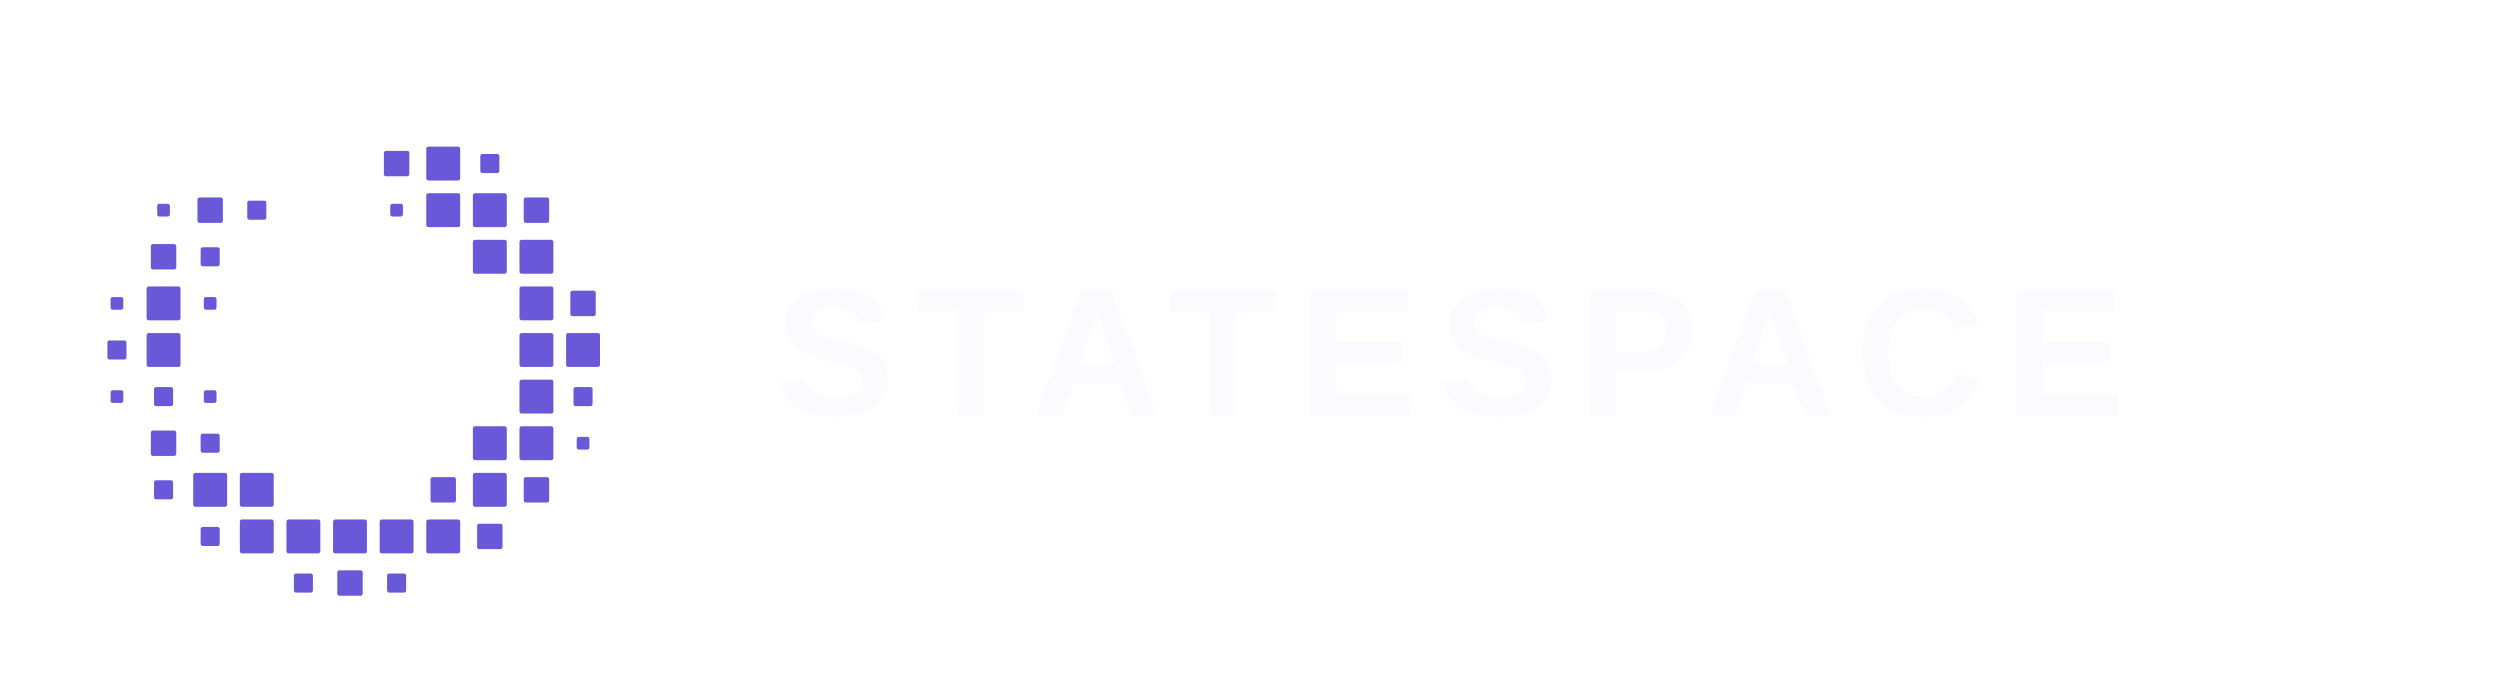
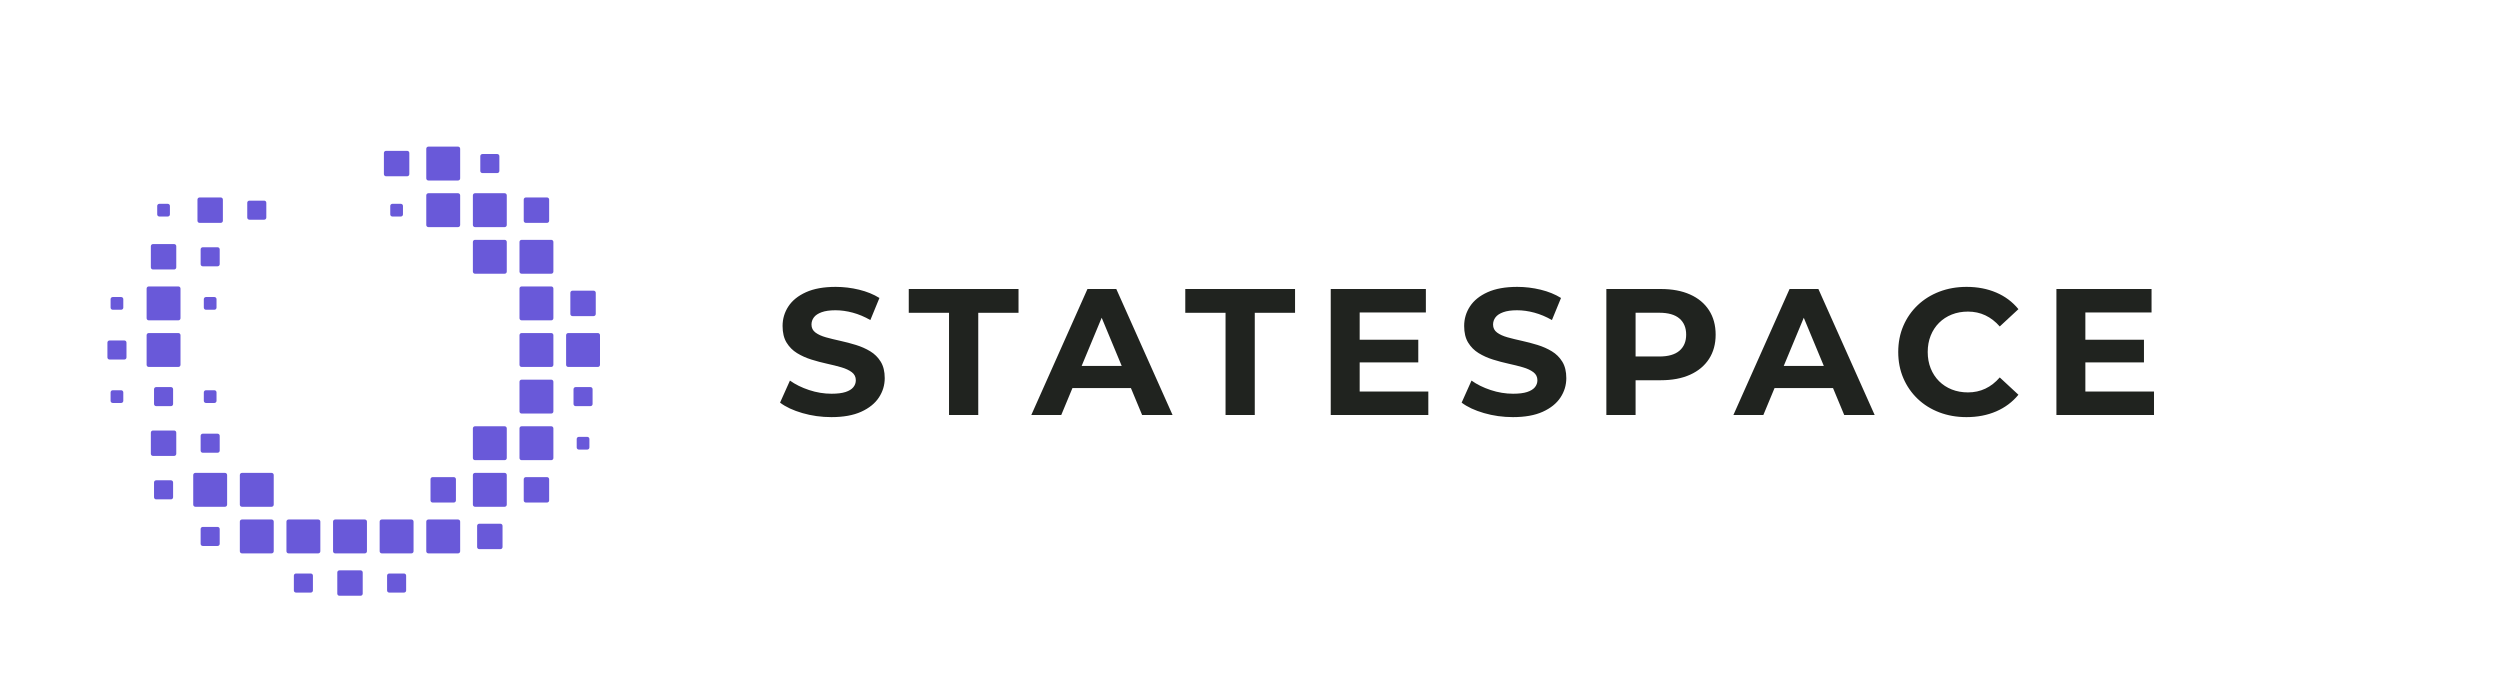
- <svg xmlns="http://www.w3.org/2000/svg" width="1000" height="280" viewBox="0 0 1000 280" role="img" aria-labelledby="title description">
-   <svg x="40" y="40" width="200" height="200" viewBox="0 0 118 118" aria-hidden="true">
-     <g fill="#6959d9">
-       <rect x="67" y="12" width="6" height="6" rx="0.5" />
-       <rect x="77" y="11" width="8" height="8" rx="0.5" />
-       <rect x="89.75" y="12.75" width="4.5" height="4.5" rx="0.5" />
-       <rect x="13.5" y="24.5" width="3" height="3" rx="0.5" />
-       <rect x="23" y="23" width="6" height="6" rx="0.5" />
-       <rect x="34.75" y="23.75" width="4.5" height="4.5" rx="0.5" />
-       <rect x="68.5" y="24.5" width="3" height="3" rx="0.5" />
-       <rect x="77" y="22" width="8" height="8" rx="0.5" />
-       <rect x="88" y="22" width="8" height="8" rx="0.5" />
-       <rect x="100" y="23" width="6" height="6" rx="0.5" />
-       <rect x="12" y="34" width="6" height="6" rx="0.5" />
-       <rect x="23.75" y="34.75" width="4.5" height="4.5" rx="0.5" />
-       <rect x="88" y="33" width="8" height="8" rx="0.5" />
-       <rect x="99" y="33" width="8" height="8" rx="0.5" />
-       <rect x="2.5" y="46.5" width="3" height="3" rx="0.5" />
-       <rect x="11" y="44" width="8" height="8" rx="0.5" />
-       <rect x="24.5" y="46.5" width="3" height="3" rx="0.5" />
-       <rect x="99" y="44" width="8" height="8" rx="0.5" />
-       <rect x="111" y="45" width="6" height="6" rx="0.5" />
-       <rect x="1.75" y="56.75" width="4.5" height="4.5" rx="0.5" />
-       <rect x="11" y="55" width="8" height="8" rx="0.5" />
-       <rect x="99" y="55" width="8" height="8" rx="0.5" />
-       <rect x="110" y="55" width="8" height="8" rx="0.5" />
-       <rect x="2.5" y="68.5" width="3" height="3" rx="0.5" />
-       <rect x="12.75" y="67.75" width="4.5" height="4.5" rx="0.5" />
-       <rect x="24.5" y="68.5" width="3" height="3" rx="0.5" />
-       <rect x="99" y="66" width="8" height="8" rx="0.5" />
-       <rect x="111.75" y="67.75" width="4.5" height="4.5" rx="0.5" />
-       <rect x="12" y="78" width="6" height="6" rx="0.5" />
-       <rect x="23.75" y="78.75" width="4.5" height="4.5" rx="0.5" />
-       <rect x="88" y="77" width="8" height="8" rx="0.5" />
-       <rect x="99" y="77" width="8" height="8" rx="0.5" />
-       <rect x="112.5" y="79.5" width="3" height="3" rx="0.5" />
-       <rect x="12.75" y="89.75" width="4.5" height="4.5" rx="0.5" />
-       <rect x="22" y="88" width="8" height="8" rx="0.5" />
-       <rect x="33" y="88" width="8" height="8" rx="0.5" />
-       <rect x="78" y="89" width="6" height="6" rx="0.5" />
-       <rect x="88" y="88" width="8" height="8" rx="0.5" />
-       <rect x="100" y="89" width="6" height="6" rx="0.5" />
-       <rect x="23.75" y="100.75" width="4.5" height="4.5" rx="0.5" />
-       <rect x="33" y="99" width="8" height="8" rx="0.5" />
-       <rect x="44" y="99" width="8" height="8" rx="0.5" />
-       <rect x="55" y="99" width="8" height="8" rx="0.5" />
-       <rect x="66" y="99" width="8" height="8" rx="0.5" />
-       <rect x="77" y="99" width="8" height="8" rx="0.5" />
-       <rect x="89" y="100" width="6" height="6" rx="0.5" />
-       <rect x="45.75" y="111.75" width="4.5" height="4.5" rx="0.5" />
-       <rect x="56" y="111" width="6" height="6" rx="0.5" />
-       <rect x="67.75" y="111.75" width="4.5" height="4.5" rx="0.5" />
-     </g>
-   </svg>
-   <text x="310" y="166" fill="#fbfaff" font-family="Montserrat, Arial, sans-serif" font-size="72" font-weight="700" letter-spacing="8">STATESPACE</text>
+ <svg xmlns="http://www.w3.org/2000/svg" width="1000" height="280" viewBox="0 0 1000 280" role="img">
+   <path fill-rule="nonzero" fill="rgb(41.176%, 34.902%, 85.098%)" fill-opacity="1" d="M 154.406 60.34 L 162.883 60.34 C 163.348 60.34 163.73 60.719 163.73 61.188 L 163.73 69.66 C 163.73 70.129 163.348 70.508 162.883 70.508 L 154.406 70.508 C 153.938 70.508 153.559 70.129 153.559 69.66 L 153.559 61.188 C 153.559 60.719 153.938 60.34 154.406 60.34 Z M 154.406 60.34 " />
+   <path fill-rule="nonzero" fill="rgb(41.176%, 34.902%, 85.098%)" fill-opacity="1" d="M 171.355 58.645 L 183.219 58.645 C 183.688 58.645 184.066 59.023 184.066 59.492 L 184.066 71.355 C 184.066 71.824 183.688 72.203 183.219 72.203 L 171.355 72.203 C 170.887 72.203 170.508 71.824 170.508 71.355 L 170.508 59.492 C 170.508 59.023 170.887 58.645 171.355 58.645 Z M 171.355 58.645 " />
+   <path fill-rule="nonzero" fill="rgb(41.176%, 34.902%, 85.098%)" fill-opacity="1" d="M 192.965 61.609 L 198.898 61.609 C 199.367 61.609 199.746 61.988 199.746 62.457 L 199.746 68.391 C 199.746 68.859 199.367 69.238 198.898 69.238 L 192.965 69.238 C 192.5 69.238 192.117 68.859 192.117 68.391 L 192.117 62.457 C 192.117 61.988 192.5 61.609 192.965 61.609 Z M 192.965 61.609 " />
+   <path fill-rule="nonzero" fill="rgb(41.176%, 34.902%, 85.098%)" fill-opacity="1" d="M 63.73 81.527 L 67.117 81.527 C 67.586 81.527 67.965 81.906 67.965 82.371 L 67.965 85.762 C 67.965 86.23 67.586 86.609 67.117 86.609 L 63.73 86.609 C 63.262 86.609 62.883 86.23 62.883 85.762 L 62.883 82.371 C 62.883 81.906 63.262 81.527 63.73 81.527 Z M 63.73 81.527 " />
+   <path fill-rule="nonzero" fill="rgb(41.176%, 34.902%, 85.098%)" fill-opacity="1" d="M 79.832 78.984 L 88.305 78.984 C 88.773 78.984 89.152 79.363 89.152 79.832 L 89.152 88.305 C 89.152 88.773 88.773 89.152 88.305 89.152 L 79.832 89.152 C 79.363 89.152 78.984 88.773 78.984 88.305 L 78.984 79.832 C 78.984 79.363 79.363 78.984 79.832 78.984 Z M 79.832 78.984 " />
+   <path fill-rule="nonzero" fill="rgb(41.176%, 34.902%, 85.098%)" fill-opacity="1" d="M 99.746 80.254 L 105.68 80.254 C 106.145 80.254 106.527 80.633 106.527 81.102 L 106.527 87.035 C 106.527 87.5 106.145 87.883 105.68 87.883 L 99.746 87.883 C 99.277 87.883 98.898 87.5 98.898 87.035 L 98.898 81.102 C 98.898 80.633 99.277 80.254 99.746 80.254 Z M 99.746 80.254 " />
+   <path fill-rule="nonzero" fill="rgb(41.176%, 34.902%, 85.098%)" fill-opacity="1" d="M 156.949 81.527 L 160.34 81.527 C 160.809 81.527 161.188 81.906 161.188 82.371 L 161.188 85.762 C 161.188 86.23 160.809 86.609 160.34 86.609 L 156.949 86.609 C 156.48 86.609 156.102 86.23 156.102 85.762 L 156.102 82.371 C 156.102 81.906 156.48 81.527 156.949 81.527 Z M 156.949 81.527 " />
+   <path fill-rule="nonzero" fill="rgb(41.176%, 34.902%, 85.098%)" fill-opacity="1" d="M 171.355 77.289 L 183.219 77.289 C 183.688 77.289 184.066 77.668 184.066 78.137 L 184.066 90 C 184.066 90.469 183.688 90.848 183.219 90.848 L 171.355 90.848 C 170.887 90.848 170.508 90.469 170.508 90 L 170.508 78.137 C 170.508 77.668 170.887 77.289 171.355 77.289 Z M 171.355 77.289 " />
+   <path fill-rule="nonzero" fill="rgb(41.176%, 34.902%, 85.098%)" fill-opacity="1" d="M 190 77.289 L 201.863 77.289 C 202.332 77.289 202.711 77.668 202.711 78.137 L 202.711 90 C 202.711 90.469 202.332 90.848 201.863 90.848 L 190 90.848 C 189.531 90.848 189.152 90.469 189.152 90 L 189.152 78.137 C 189.152 77.668 189.531 77.289 190 77.289 Z M 190 77.289 " />
+   <path fill-rule="nonzero" fill="rgb(41.176%, 34.902%, 85.098%)" fill-opacity="1" d="M 210.34 78.984 L 218.812 78.984 C 219.281 78.984 219.66 79.363 219.66 79.832 L 219.66 88.305 C 219.66 88.773 219.281 89.152 218.812 89.152 L 210.34 89.152 C 209.871 89.152 209.492 88.773 209.492 88.305 L 209.492 79.832 C 209.492 79.363 209.871 78.984 210.34 78.984 Z M 210.34 78.984 " />
+   <path fill-rule="nonzero" fill="rgb(41.176%, 34.902%, 85.098%)" fill-opacity="1" d="M 61.188 97.629 L 69.66 97.629 C 70.129 97.629 70.508 98.008 70.508 98.473 L 70.508 106.949 C 70.508 107.418 70.129 107.797 69.66 107.797 L 61.188 107.797 C 60.719 107.797 60.34 107.418 60.34 106.949 L 60.34 98.473 C 60.34 98.008 60.719 97.629 61.188 97.629 Z M 61.188 97.629 " />
+   <path fill-rule="nonzero" fill="rgb(41.176%, 34.902%, 85.098%)" fill-opacity="1" d="M 81.102 98.898 L 87.035 98.898 C 87.5 98.898 87.883 99.277 87.883 99.746 L 87.883 105.68 C 87.883 106.145 87.5 106.527 87.035 106.527 L 81.102 106.527 C 80.633 106.527 80.254 106.145 80.254 105.68 L 80.254 99.746 C 80.254 99.277 80.633 98.898 81.102 98.898 Z M 81.102 98.898 " />
+   <path fill-rule="nonzero" fill="rgb(41.176%, 34.902%, 85.098%)" fill-opacity="1" d="M 190 95.934 L 201.863 95.934 C 202.332 95.934 202.711 96.312 202.711 96.781 L 202.711 108.645 C 202.711 109.113 202.332 109.492 201.863 109.492 L 190 109.492 C 189.531 109.492 189.152 109.113 189.152 108.645 L 189.152 96.781 C 189.152 96.312 189.531 95.934 190 95.934 Z M 190 95.934 " />
+   <path fill-rule="nonzero" fill="rgb(41.176%, 34.902%, 85.098%)" fill-opacity="1" d="M 208.645 95.934 L 220.508 95.934 C 220.977 95.934 221.355 96.312 221.355 96.781 L 221.355 108.645 C 221.355 109.113 220.977 109.492 220.508 109.492 L 208.645 109.492 C 208.176 109.492 207.797 109.113 207.797 108.645 L 207.797 96.781 C 207.797 96.312 208.176 95.934 208.645 95.934 Z M 208.645 95.934 " />
+   <path fill-rule="nonzero" fill="rgb(41.176%, 34.902%, 85.098%)" fill-opacity="1" d="M 45.086 118.812 L 48.473 118.812 C 48.941 118.812 49.32 119.191 49.32 119.66 L 49.32 123.051 C 49.32 123.52 48.941 123.898 48.473 123.898 L 45.086 123.898 C 44.617 123.898 44.238 123.52 44.238 123.051 L 44.238 119.66 C 44.238 119.191 44.617 118.812 45.086 118.812 Z M 45.086 118.812 " />
+   <path fill-rule="nonzero" fill="rgb(41.176%, 34.902%, 85.098%)" fill-opacity="1" d="M 59.492 114.578 L 71.355 114.578 C 71.824 114.578 72.203 114.957 72.203 115.422 L 72.203 127.289 C 72.203 127.758 71.824 128.137 71.355 128.137 L 59.492 128.137 C 59.023 128.137 58.645 127.758 58.645 127.289 L 58.645 115.422 C 58.645 114.957 59.023 114.578 59.492 114.578 Z M 59.492 114.578 " />
+   <path fill-rule="nonzero" fill="rgb(41.176%, 34.902%, 85.098%)" fill-opacity="1" d="M 82.371 118.812 L 85.762 118.812 C 86.23 118.812 86.609 119.191 86.609 119.66 L 86.609 123.051 C 86.609 123.52 86.23 123.898 85.762 123.898 L 82.371 123.898 C 81.906 123.898 81.527 123.52 81.527 123.051 L 81.527 119.66 C 81.527 119.191 81.906 118.812 82.371 118.812 Z M 82.371 118.812 " />
+   <path fill-rule="nonzero" fill="rgb(41.176%, 34.902%, 85.098%)" fill-opacity="1" d="M 208.645 114.578 L 220.508 114.578 C 220.977 114.578 221.355 114.957 221.355 115.422 L 221.355 127.289 C 221.355 127.758 220.977 128.137 220.508 128.137 L 208.645 128.137 C 208.176 128.137 207.797 127.758 207.797 127.289 L 207.797 115.422 C 207.797 114.957 208.176 114.578 208.645 114.578 Z M 208.645 114.578 " />
+   <path fill-rule="nonzero" fill="rgb(41.176%, 34.902%, 85.098%)" fill-opacity="1" d="M 228.984 116.27 L 237.457 116.27 C 237.926 116.27 238.305 116.652 238.305 117.117 L 238.305 125.594 C 238.305 126.062 237.926 126.441 237.457 126.441 L 228.984 126.441 C 228.516 126.441 228.137 126.062 228.137 125.594 L 228.137 117.117 C 228.137 116.652 228.516 116.27 228.984 116.27 Z M 228.984 116.27 " />
+   <path fill-rule="nonzero" fill="rgb(41.176%, 34.902%, 85.098%)" fill-opacity="1" d="M 43.812 136.188 L 49.746 136.188 C 50.215 136.188 50.594 136.566 50.594 137.035 L 50.594 142.965 C 50.594 143.434 50.215 143.812 49.746 143.812 L 43.812 143.812 C 43.344 143.812 42.965 143.434 42.965 142.965 L 42.965 137.035 C 42.965 136.566 43.344 136.188 43.812 136.188 Z M 43.812 136.188 " />
+   <path fill-rule="nonzero" fill="rgb(41.176%, 34.902%, 85.098%)" fill-opacity="1" d="M 59.492 133.219 L 71.355 133.219 C 71.824 133.219 72.203 133.602 72.203 134.066 L 72.203 145.934 C 72.203 146.398 71.824 146.781 71.355 146.781 L 59.492 146.781 C 59.023 146.781 58.645 146.398 58.645 145.934 L 58.645 134.066 C 58.645 133.602 59.023 133.219 59.492 133.219 Z M 59.492 133.219 " />
+   <path fill-rule="nonzero" fill="rgb(41.176%, 34.902%, 85.098%)" fill-opacity="1" d="M 208.645 133.219 L 220.508 133.219 C 220.977 133.219 221.355 133.602 221.355 134.066 L 221.355 145.934 C 221.355 146.398 220.977 146.781 220.508 146.781 L 208.645 146.781 C 208.176 146.781 207.797 146.398 207.797 145.934 L 207.797 134.066 C 207.797 133.602 208.176 133.219 208.645 133.219 Z M 208.645 133.219 " />
+   <path fill-rule="nonzero" fill="rgb(41.176%, 34.902%, 85.098%)" fill-opacity="1" d="M 227.289 133.219 L 239.152 133.219 C 239.621 133.219 240 133.602 240 134.066 L 240 145.934 C 240 146.398 239.621 146.781 239.152 146.781 L 227.289 146.781 C 226.82 146.781 226.441 146.398 226.441 145.934 L 226.441 134.066 C 226.441 133.602 226.82 133.219 227.289 133.219 Z M 227.289 133.219 " />
+   <path fill-rule="nonzero" fill="rgb(41.176%, 34.902%, 85.098%)" fill-opacity="1" d="M 45.086 156.102 L 48.473 156.102 C 48.941 156.102 49.32 156.48 49.32 156.949 L 49.32 160.34 C 49.32 160.809 48.941 161.188 48.473 161.188 L 45.086 161.188 C 44.617 161.188 44.238 160.809 44.238 160.34 L 44.238 156.949 C 44.238 156.48 44.617 156.102 45.086 156.102 Z M 45.086 156.102 " />
+   <path fill-rule="nonzero" fill="rgb(41.176%, 34.902%, 85.098%)" fill-opacity="1" d="M 62.457 154.832 L 68.391 154.832 C 68.859 154.832 69.238 155.211 69.238 155.68 L 69.238 161.609 C 69.238 162.078 68.859 162.457 68.391 162.457 L 62.457 162.457 C 61.988 162.457 61.609 162.078 61.609 161.609 L 61.609 155.68 C 61.609 155.211 61.988 154.832 62.457 154.832 Z M 62.457 154.832 " />
+   <path fill-rule="nonzero" fill="rgb(41.176%, 34.902%, 85.098%)" fill-opacity="1" d="M 82.371 156.102 L 85.762 156.102 C 86.23 156.102 86.609 156.48 86.609 156.949 L 86.609 160.34 C 86.609 160.809 86.23 161.188 85.762 161.188 L 82.371 161.188 C 81.906 161.188 81.527 160.809 81.527 160.34 L 81.527 156.949 C 81.527 156.48 81.906 156.102 82.371 156.102 Z M 82.371 156.102 " />
+   <path fill-rule="nonzero" fill="rgb(41.176%, 34.902%, 85.098%)" fill-opacity="1" d="M 208.645 151.863 L 220.508 151.863 C 220.977 151.863 221.355 152.242 221.355 152.711 L 221.355 164.578 C 221.355 165.043 220.977 165.422 220.508 165.422 L 208.645 165.422 C 208.176 165.422 207.797 165.043 207.797 164.578 L 207.797 152.711 C 207.797 152.242 208.176 151.863 208.645 151.863 Z M 208.645 151.863 " />
+   <path fill-rule="nonzero" fill="rgb(41.176%, 34.902%, 85.098%)" fill-opacity="1" d="M 230.254 154.832 L 236.188 154.832 C 236.656 154.832 237.035 155.211 237.035 155.68 L 237.035 161.609 C 237.035 162.078 236.656 162.457 236.188 162.457 L 230.254 162.457 C 229.785 162.457 229.406 162.078 229.406 161.609 L 229.406 155.68 C 229.406 155.211 229.785 154.832 230.254 154.832 Z M 230.254 154.832 " />
+   <path fill-rule="nonzero" fill="rgb(41.176%, 34.902%, 85.098%)" fill-opacity="1" d="M 61.188 172.203 L 69.66 172.203 C 70.129 172.203 70.508 172.582 70.508 173.051 L 70.508 181.527 C 70.508 181.992 70.129 182.371 69.66 182.371 L 61.188 182.371 C 60.719 182.371 60.34 181.992 60.34 181.527 L 60.34 173.051 C 60.34 172.582 60.719 172.203 61.188 172.203 Z M 61.188 172.203 " />
+   <path fill-rule="nonzero" fill="rgb(41.176%, 34.902%, 85.098%)" fill-opacity="1" d="M 81.102 173.473 L 87.035 173.473 C 87.5 173.473 87.883 173.855 87.883 174.32 L 87.883 180.254 C 87.883 180.723 87.5 181.102 87.035 181.102 L 81.102 181.102 C 80.633 181.102 80.254 180.723 80.254 180.254 L 80.254 174.32 C 80.254 173.855 80.633 173.473 81.102 173.473 Z M 81.102 173.473 " />
+   <path fill-rule="nonzero" fill="rgb(41.176%, 34.902%, 85.098%)" fill-opacity="1" d="M 190 170.508 L 201.863 170.508 C 202.332 170.508 202.711 170.887 202.711 171.355 L 202.711 183.219 C 202.711 183.688 202.332 184.066 201.863 184.066 L 190 184.066 C 189.531 184.066 189.152 183.688 189.152 183.219 L 189.152 171.355 C 189.152 170.887 189.531 170.508 190 170.508 Z M 190 170.508 " />
+   <path fill-rule="nonzero" fill="rgb(41.176%, 34.902%, 85.098%)" fill-opacity="1" d="M 208.645 170.508 L 220.508 170.508 C 220.977 170.508 221.355 170.887 221.355 171.355 L 221.355 183.219 C 221.355 183.688 220.977 184.066 220.508 184.066 L 208.645 184.066 C 208.176 184.066 207.797 183.688 207.797 183.219 L 207.797 171.355 C 207.797 170.887 208.176 170.508 208.645 170.508 Z M 208.645 170.508 " />
+   <path fill-rule="nonzero" fill="rgb(41.176%, 34.902%, 85.098%)" fill-opacity="1" d="M 231.527 174.746 L 234.914 174.746 C 235.383 174.746 235.762 175.125 235.762 175.594 L 235.762 178.984 C 235.762 179.449 235.383 179.832 234.914 179.832 L 231.527 179.832 C 231.059 179.832 230.68 179.449 230.68 178.984 L 230.68 175.594 C 230.68 175.125 231.059 174.746 231.527 174.746 Z M 231.527 174.746 " />
+   <path fill-rule="nonzero" fill="rgb(41.176%, 34.902%, 85.098%)" fill-opacity="1" d="M 62.457 192.117 L 68.391 192.117 C 68.859 192.117 69.238 192.5 69.238 192.965 L 69.238 198.898 C 69.238 199.367 68.859 199.746 68.391 199.746 L 62.457 199.746 C 61.988 199.746 61.609 199.367 61.609 198.898 L 61.609 192.965 C 61.609 192.5 61.988 192.117 62.457 192.117 Z M 62.457 192.117 " />
+   <path fill-rule="nonzero" fill="rgb(41.176%, 34.902%, 85.098%)" fill-opacity="1" d="M 78.137 189.152 L 90 189.152 C 90.469 189.152 90.848 189.531 90.848 190 L 90.848 201.863 C 90.848 202.332 90.469 202.711 90 202.711 L 78.137 202.711 C 77.668 202.711 77.289 202.332 77.289 201.863 L 77.289 190 C 77.289 189.531 77.668 189.152 78.137 189.152 Z M 78.137 189.152 " />
+   <path fill-rule="nonzero" fill="rgb(41.176%, 34.902%, 85.098%)" fill-opacity="1" d="M 96.781 189.152 L 108.645 189.152 C 109.113 189.152 109.492 189.531 109.492 190 L 109.492 201.863 C 109.492 202.332 109.113 202.711 108.645 202.711 L 96.781 202.711 C 96.312 202.711 95.934 202.332 95.934 201.863 L 95.934 190 C 95.934 189.531 96.312 189.152 96.781 189.152 Z M 96.781 189.152 " />
+   <path fill-rule="nonzero" fill="rgb(41.176%, 34.902%, 85.098%)" fill-opacity="1" d="M 173.051 190.848 L 181.527 190.848 C 181.992 190.848 182.371 191.227 182.371 191.695 L 182.371 200.168 C 182.371 200.637 181.992 201.016 181.527 201.016 L 173.051 201.016 C 172.582 201.016 172.203 200.637 172.203 200.168 L 172.203 191.695 C 172.203 191.227 172.582 190.848 173.051 190.848 Z M 173.051 190.848 " />
+   <path fill-rule="nonzero" fill="rgb(41.176%, 34.902%, 85.098%)" fill-opacity="1" d="M 190 189.152 L 201.863 189.152 C 202.332 189.152 202.711 189.531 202.711 190 L 202.711 201.863 C 202.711 202.332 202.332 202.711 201.863 202.711 L 190 202.711 C 189.531 202.711 189.152 202.332 189.152 201.863 L 189.152 190 C 189.152 189.531 189.531 189.152 190 189.152 Z M 190 189.152 " />
+   <path fill-rule="nonzero" fill="rgb(41.176%, 34.902%, 85.098%)" fill-opacity="1" d="M 210.34 190.848 L 218.812 190.848 C 219.281 190.848 219.66 191.227 219.66 191.695 L 219.66 200.168 C 219.66 200.637 219.281 201.016 218.812 201.016 L 210.34 201.016 C 209.871 201.016 209.492 200.637 209.492 200.168 L 209.492 191.695 C 209.492 191.227 209.871 190.848 210.34 190.848 Z M 210.34 190.848 " />
+   <path fill-rule="nonzero" fill="rgb(41.176%, 34.902%, 85.098%)" fill-opacity="1" d="M 81.102 210.762 L 87.035 210.762 C 87.5 210.762 87.883 211.141 87.883 211.609 L 87.883 217.543 C 87.883 218.012 87.5 218.391 87.035 218.391 L 81.102 218.391 C 80.633 218.391 80.254 218.012 80.254 217.543 L 80.254 211.609 C 80.254 211.141 80.633 210.762 81.102 210.762 Z M 81.102 210.762 " />
+   <path fill-rule="nonzero" fill="rgb(41.176%, 34.902%, 85.098%)" fill-opacity="1" d="M 96.781 207.797 L 108.645 207.797 C 109.113 207.797 109.492 208.176 109.492 208.645 L 109.492 220.508 C 109.492 220.977 109.113 221.355 108.645 221.355 L 96.781 221.355 C 96.312 221.355 95.934 220.977 95.934 220.508 L 95.934 208.645 C 95.934 208.176 96.312 207.797 96.781 207.797 Z M 96.781 207.797 " />
+   <path fill-rule="nonzero" fill="rgb(41.176%, 34.902%, 85.098%)" fill-opacity="1" d="M 115.422 207.797 L 127.289 207.797 C 127.758 207.797 128.137 208.176 128.137 208.645 L 128.137 220.508 C 128.137 220.977 127.758 221.355 127.289 221.355 L 115.422 221.355 C 114.957 221.355 114.578 220.977 114.578 220.508 L 114.578 208.645 C 114.578 208.176 114.957 207.797 115.422 207.797 Z M 115.422 207.797 " />
+   <path fill-rule="nonzero" fill="rgb(41.176%, 34.902%, 85.098%)" fill-opacity="1" d="M 134.066 207.797 L 145.934 207.797 C 146.398 207.797 146.781 208.176 146.781 208.645 L 146.781 220.508 C 146.781 220.977 146.398 221.355 145.934 221.355 L 134.066 221.355 C 133.602 221.355 133.219 220.977 133.219 220.508 L 133.219 208.645 C 133.219 208.176 133.602 207.797 134.066 207.797 Z M 134.066 207.797 " />
+   <path fill-rule="nonzero" fill="rgb(41.176%, 34.902%, 85.098%)" fill-opacity="1" d="M 152.711 207.797 L 164.578 207.797 C 165.043 207.797 165.422 208.176 165.422 208.645 L 165.422 220.508 C 165.422 220.977 165.043 221.355 164.578 221.355 L 152.711 221.355 C 152.242 221.355 151.863 220.977 151.863 220.508 L 151.863 208.645 C 151.863 208.176 152.242 207.797 152.711 207.797 Z M 152.711 207.797 " />
+   <path fill-rule="nonzero" fill="rgb(41.176%, 34.902%, 85.098%)" fill-opacity="1" d="M 171.355 207.797 L 183.219 207.797 C 183.688 207.797 184.066 208.176 184.066 208.645 L 184.066 220.508 C 184.066 220.977 183.688 221.355 183.219 221.355 L 171.355 221.355 C 170.887 221.355 170.508 220.977 170.508 220.508 L 170.508 208.645 C 170.508 208.176 170.887 207.797 171.355 207.797 Z M 171.355 207.797 " />
+   <path fill-rule="nonzero" fill="rgb(41.176%, 34.902%, 85.098%)" fill-opacity="1" d="M 191.695 209.492 L 200.168 209.492 C 200.637 209.492 201.016 209.871 201.016 210.34 L 201.016 218.812 C 201.016 219.281 200.637 219.66 200.168 219.66 L 191.695 219.66 C 191.227 219.66 190.848 219.281 190.848 218.812 L 190.848 210.34 C 190.848 209.871 191.227 209.492 191.695 209.492 Z M 191.695 209.492 " />
+   <path fill-rule="nonzero" fill="rgb(41.176%, 34.902%, 85.098%)" fill-opacity="1" d="M 118.391 229.406 L 124.32 229.406 C 124.789 229.406 125.168 229.785 125.168 230.254 L 125.168 236.188 C 125.168 236.656 124.789 237.035 124.32 237.035 L 118.391 237.035 C 117.922 237.035 117.543 236.656 117.543 236.188 L 117.543 230.254 C 117.543 229.785 117.922 229.406 118.391 229.406 Z M 118.391 229.406 " />
+   <path fill-rule="nonzero" fill="rgb(41.176%, 34.902%, 85.098%)" fill-opacity="1" d="M 135.762 228.137 L 144.238 228.137 C 144.707 228.137 145.086 228.516 145.086 228.984 L 145.086 237.457 C 145.086 237.926 144.707 238.305 144.238 238.305 L 135.762 238.305 C 135.293 238.305 134.914 237.926 134.914 237.457 L 134.914 228.984 C 134.914 228.516 135.293 228.137 135.762 228.137 Z M 135.762 228.137 " />
+   <path fill-rule="nonzero" fill="rgb(41.176%, 34.902%, 85.098%)" fill-opacity="1" d="M 155.68 229.406 L 161.609 229.406 C 162.078 229.406 162.457 229.785 162.457 230.254 L 162.457 236.188 C 162.457 236.656 162.078 237.035 161.609 237.035 L 155.68 237.035 C 155.211 237.035 154.832 236.656 154.832 236.188 L 154.832 230.254 C 154.832 229.785 155.211 229.406 155.68 229.406 Z M 155.68 229.406 " />
+   <path fill-rule="nonzero" fill="rgb(12.549%, 13.725%, 12.157%)" fill-opacity="1" d="M 332.547 166.848 C 328.527 166.848 324.664 166.309 320.961 165.234 C 317.258 164.16 314.277 162.766 312.023 161.055 L 315.973 152.234 C 318.113 153.77 320.664 155.031 323.633 156.016 C 326.598 157 329.59 157.492 332.605 157.492 C 334.934 157.492 336.805 157.262 338.219 156.801 C 339.633 156.34 340.668 155.699 341.332 154.887 C 341.996 154.074 342.328 153.148 342.328 152.105 C 342.328 150.762 341.797 149.688 340.73 148.883 C 339.664 148.078 338.266 147.426 336.539 146.922 C 334.809 146.418 332.902 145.938 330.82 145.488 C 328.734 145.035 326.648 144.48 324.555 143.824 C 322.461 143.168 320.551 142.309 318.82 141.246 C 317.094 140.188 315.695 138.785 314.629 137.043 C 313.562 135.301 313.031 133.086 313.031 130.398 C 313.031 127.539 313.805 124.926 315.355 122.559 C 316.906 120.195 319.254 118.301 322.398 116.883 C 325.547 115.461 329.508 114.75 334.289 114.75 C 337.434 114.75 340.547 115.125 343.629 115.875 C 346.711 116.625 349.426 117.73 351.773 119.188 L 348.141 128.023 C 345.816 126.688 343.473 125.703 341.098 125.062 C 338.727 124.426 336.426 124.105 334.188 124.105 C 331.918 124.105 330.07 124.367 328.648 124.887 C 327.227 125.406 326.191 126.094 325.555 126.949 C 324.914 127.805 324.594 128.77 324.594 129.836 C 324.594 131.164 325.125 132.227 326.191 133.02 C 327.258 133.812 328.656 134.449 330.383 134.93 C 332.113 135.41 334.023 135.879 336.117 136.336 C 338.211 136.793 340.297 137.344 342.383 137.984 C 344.465 138.629 346.371 139.473 348.102 140.52 C 349.828 141.566 351.227 142.953 352.293 144.688 C 353.359 146.418 353.891 148.605 353.891 151.246 C 353.891 154.059 353.109 156.645 351.547 159.012 C 349.984 161.375 347.625 163.273 344.473 164.703 C 341.32 166.133 337.348 166.848 332.547 166.848 Z M 379.609 166 L 379.609 125.125 L 363.504 125.125 L 363.504 115.602 L 407.41 115.602 L 407.41 125.125 L 391.301 125.125 L 391.301 166 Z M 412.52 166 L 434.984 115.602 L 446.52 115.602 L 469.027 166 L 456.848 166 L 438.359 121.535 L 442.984 121.535 L 424.5 166 Z M 423.797 155.219 L 426.859 146.367 L 452.824 146.367 L 455.926 155.219 Z M 490.219 166 L 490.219 125.125 L 474.113 125.125 L 474.113 115.602 L 518.02 115.602 L 518.02 125.125 L 501.91 125.125 L 501.91 166 Z M 532.293 166 L 532.293 115.602 L 570.348 115.602 L 570.348 124.984 L 543.871 124.984 L 543.871 156.617 L 571.328 156.617 L 571.328 166 Z M 543.023 144.953 L 543.023 135.883 L 567.312 135.883 L 567.312 144.953 Z M 605.18 166.848 C 601.16 166.848 597.297 166.309 593.594 165.234 C 589.891 164.16 586.91 162.766 584.656 161.055 L 588.605 152.234 C 590.746 153.77 593.297 155.031 596.266 156.016 C 599.23 157 602.223 157.492 605.238 157.492 C 607.566 157.492 609.438 157.262 610.852 156.801 C 612.266 156.34 613.301 155.699 613.965 154.887 C 614.629 154.074 614.961 153.148 614.961 152.105 C 614.961 150.762 614.43 149.688 613.363 148.883 C 612.297 148.078 610.898 147.426 609.172 146.922 C 607.441 146.418 605.535 145.938 603.453 145.488 C 601.367 145.035 599.281 144.48 597.188 143.824 C 595.094 143.168 593.184 142.309 591.453 141.246 C 589.727 140.188 588.328 138.785 587.262 137.043 C 586.195 135.301 585.664 133.086 585.664 130.398 C 585.664 127.539 586.438 124.926 587.988 122.559 C 589.539 120.195 591.887 118.301 595.031 116.883 C 598.18 115.461 602.141 114.75 606.922 114.75 C 610.066 114.75 613.18 115.125 616.262 115.875 C 619.344 116.625 622.059 117.73 624.406 119.188 L 620.773 128.023 C 618.449 126.688 616.105 125.703 613.73 125.062 C 611.359 124.426 609.059 124.105 606.82 124.105 C 604.551 124.105 602.703 124.367 601.281 124.887 C 599.859 125.406 598.824 126.094 598.188 126.949 C 597.547 127.805 597.227 128.77 597.227 129.836 C 597.227 131.164 597.758 132.227 598.824 133.02 C 599.891 133.812 601.289 134.449 603.016 134.93 C 604.746 135.41 606.656 135.879 608.75 136.336 C 610.844 136.793 612.93 137.344 615.016 137.984 C 617.098 138.629 619.004 139.473 620.734 140.52 C 622.461 141.566 623.859 142.953 624.926 144.688 C 625.992 146.418 626.523 148.605 626.523 151.246 C 626.523 154.059 625.742 156.645 624.18 159.012 C 622.617 161.375 620.258 163.273 617.105 164.703 C 613.953 166.133 609.98 166.848 605.18 166.848 Z M 642.543 166 L 642.543 115.602 L 664.328 115.602 C 668.859 115.602 672.762 116.332 676.035 117.797 C 679.309 119.258 681.828 121.359 683.602 124.102 C 685.371 126.84 686.258 130.098 686.258 133.867 C 686.258 137.613 685.371 140.848 683.602 143.578 C 681.828 146.309 679.309 148.414 676.035 149.887 C 672.762 151.359 668.859 152.094 664.328 152.094 L 649.02 152.094 L 654.234 146.863 L 654.234 166 Z M 654.234 148.129 L 649.02 142.598 L 663.727 142.598 C 667.297 142.598 669.977 141.832 671.773 140.297 C 673.566 138.762 674.465 136.621 674.465 133.867 C 674.465 131.09 673.566 128.934 671.773 127.398 C 669.977 125.863 667.297 125.098 663.727 125.098 L 649.02 125.098 L 654.234 119.566 Z M 693.359 166 L 715.824 115.602 L 727.359 115.602 L 749.867 166 L 737.688 166 L 719.199 121.535 L 723.824 121.535 L 705.34 166 Z M 704.637 155.219 L 707.699 146.367 L 733.664 146.367 L 736.766 155.219 Z M 786.59 166.848 C 782.672 166.848 779.051 166.211 775.719 164.941 C 772.387 163.668 769.5 161.863 767.051 159.527 C 764.605 157.188 762.699 154.434 761.336 151.262 C 759.973 148.09 759.293 144.602 759.293 140.801 C 759.293 137 759.973 133.512 761.336 130.34 C 762.699 127.168 764.613 124.414 767.074 122.074 C 769.535 119.738 772.434 117.934 775.762 116.66 C 779.094 115.387 782.715 114.75 786.633 114.75 C 790.996 114.75 794.949 115.508 798.492 117.02 C 802.031 118.531 804.992 120.742 807.371 123.66 L 799.902 130.586 C 798.184 128.625 796.266 127.145 794.145 126.141 C 792.027 125.137 789.711 124.637 787.191 124.637 C 784.836 124.637 782.68 125.027 780.719 125.805 C 778.758 126.586 777.059 127.691 775.621 129.129 C 774.184 130.566 773.066 132.273 772.273 134.254 C 771.48 136.234 771.086 138.418 771.086 140.801 C 771.086 143.184 771.48 145.367 772.273 147.344 C 773.066 149.324 774.184 151.035 775.621 152.473 C 777.059 153.91 778.758 155.016 780.719 155.793 C 782.68 156.574 784.836 156.961 787.191 156.961 C 789.707 156.961 792.027 156.461 794.145 155.457 C 796.266 154.453 798.184 152.961 799.902 150.973 L 807.371 157.898 C 804.992 160.797 802.031 163.012 798.492 164.547 C 794.949 166.082 790.984 166.848 786.59 166.848 Z M 822.566 166 L 822.566 115.602 L 860.621 115.602 L 860.621 124.984 L 834.145 124.984 L 834.145 156.617 L 861.602 156.617 L 861.602 166 Z M 833.297 144.953 L 833.297 135.883 L 857.586 135.883 L 857.586 144.953 Z M 310 96.305 " />
</svg>
